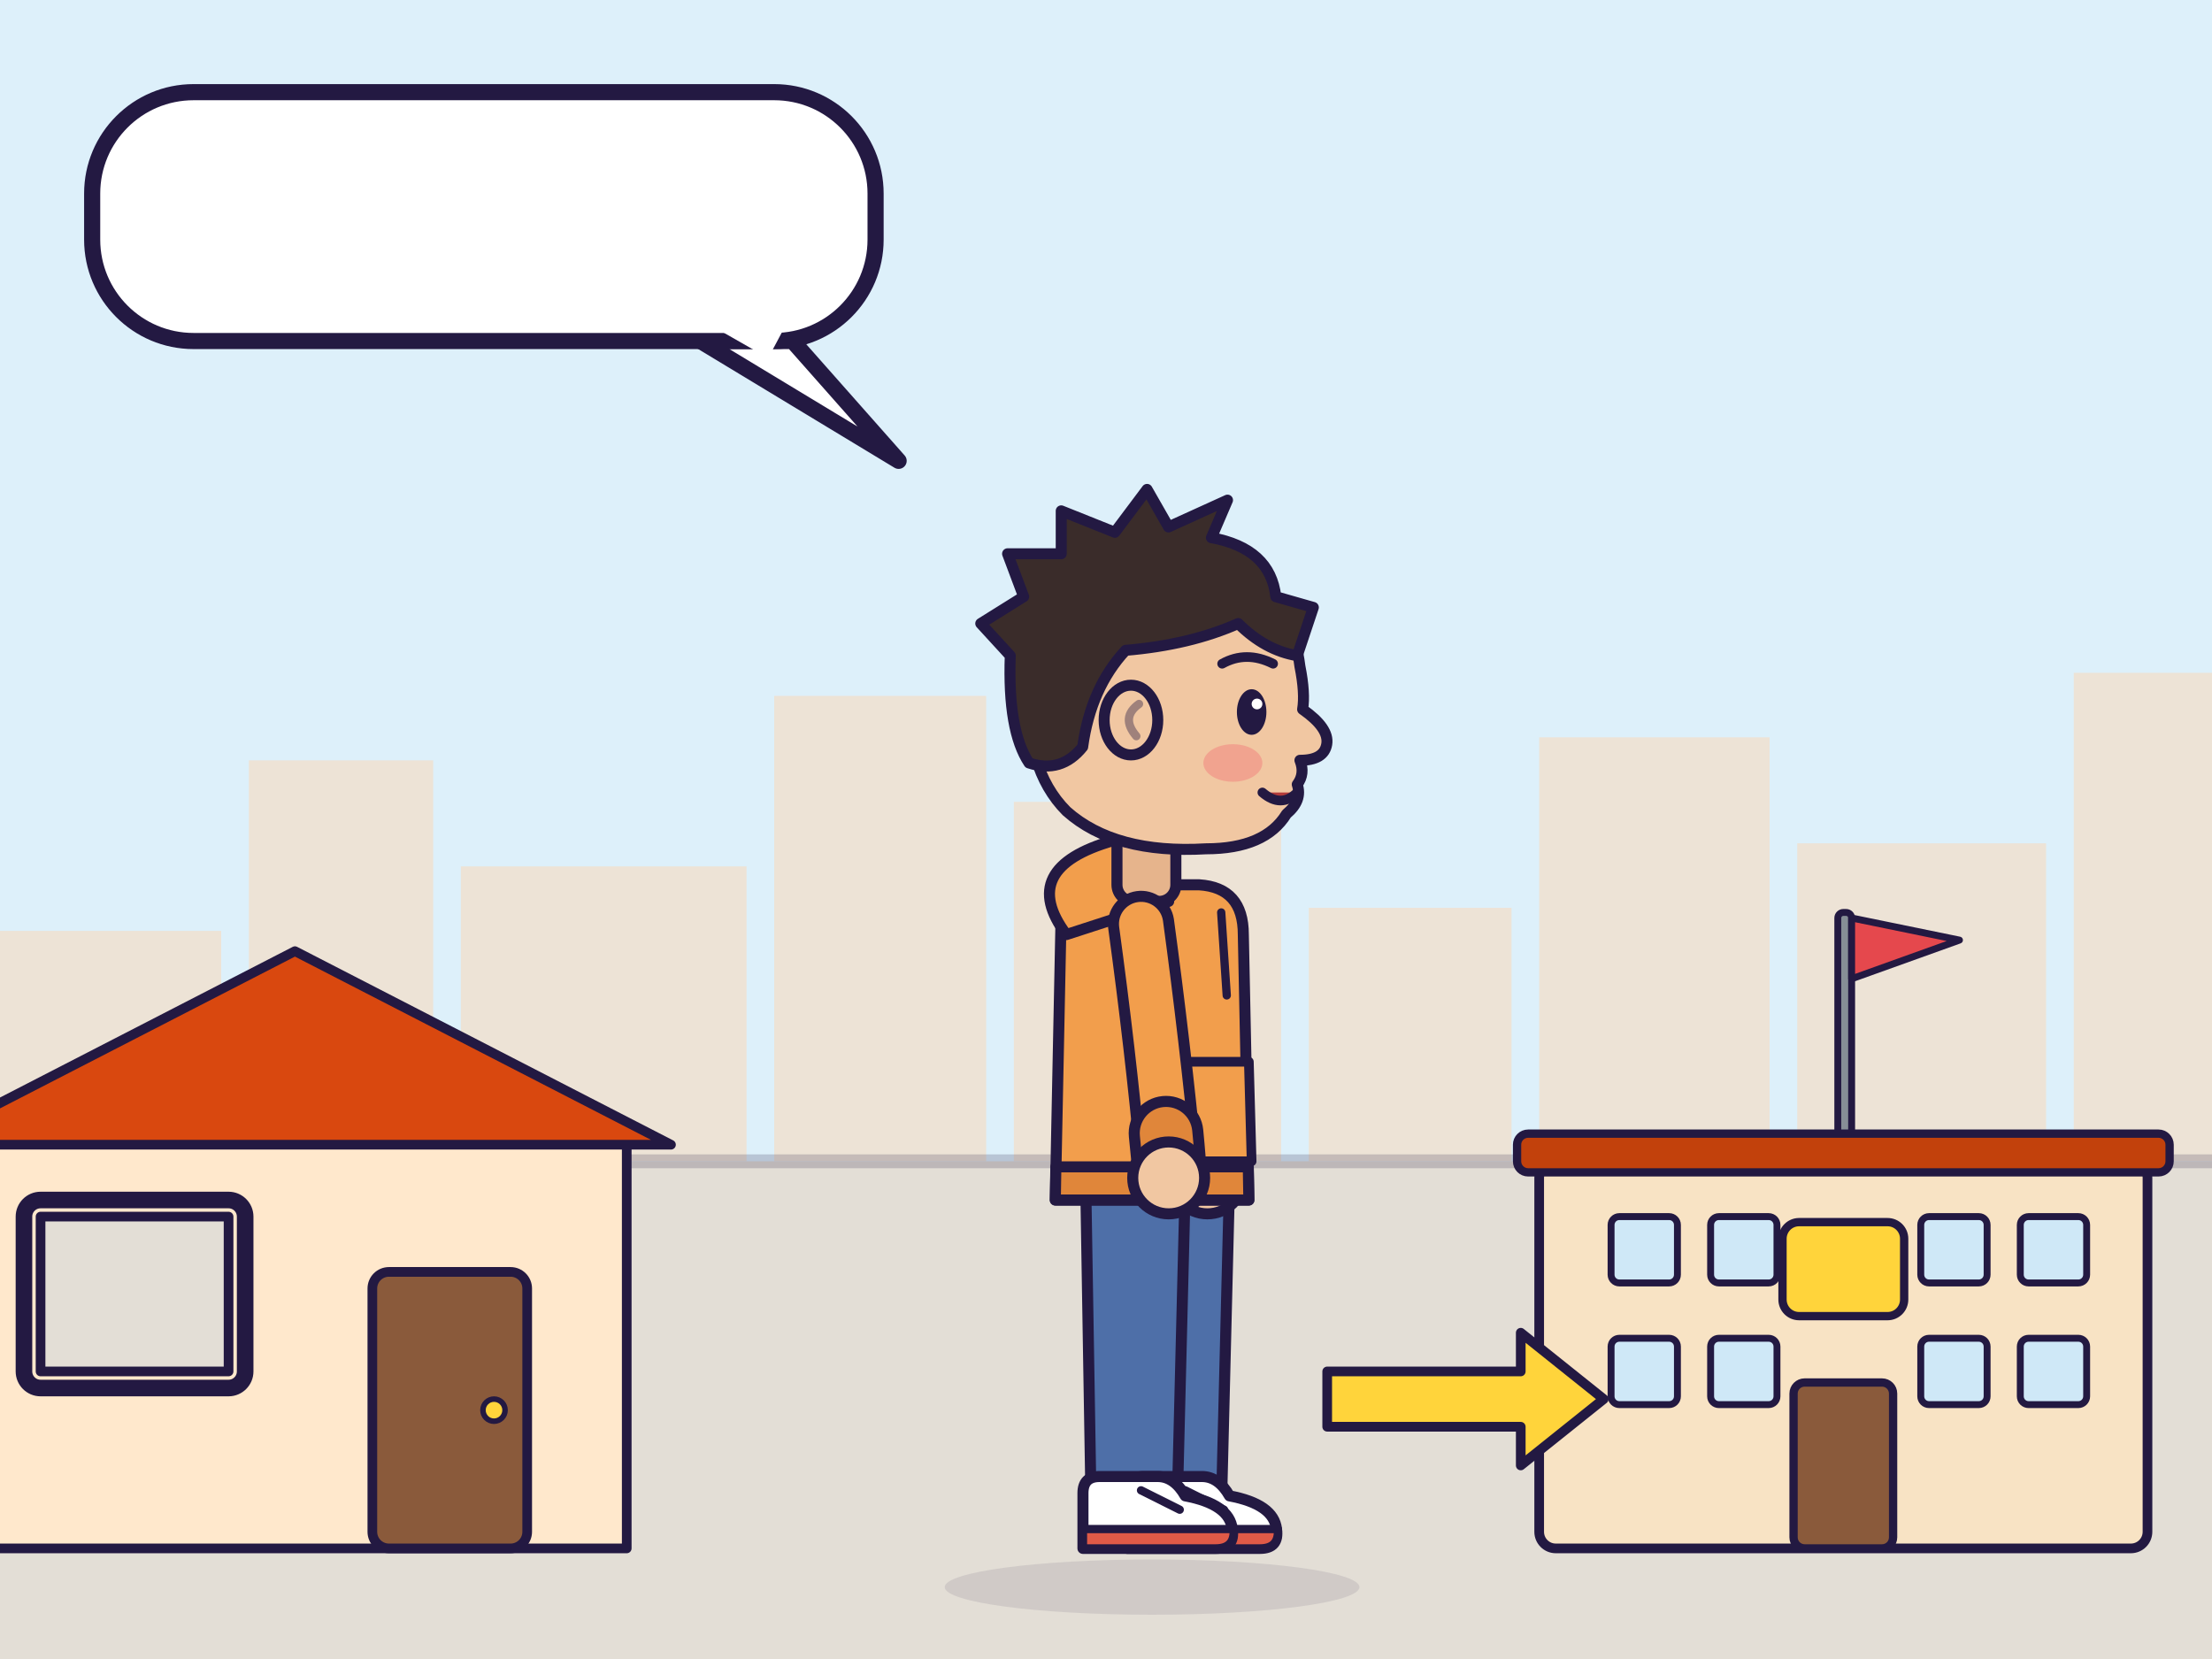
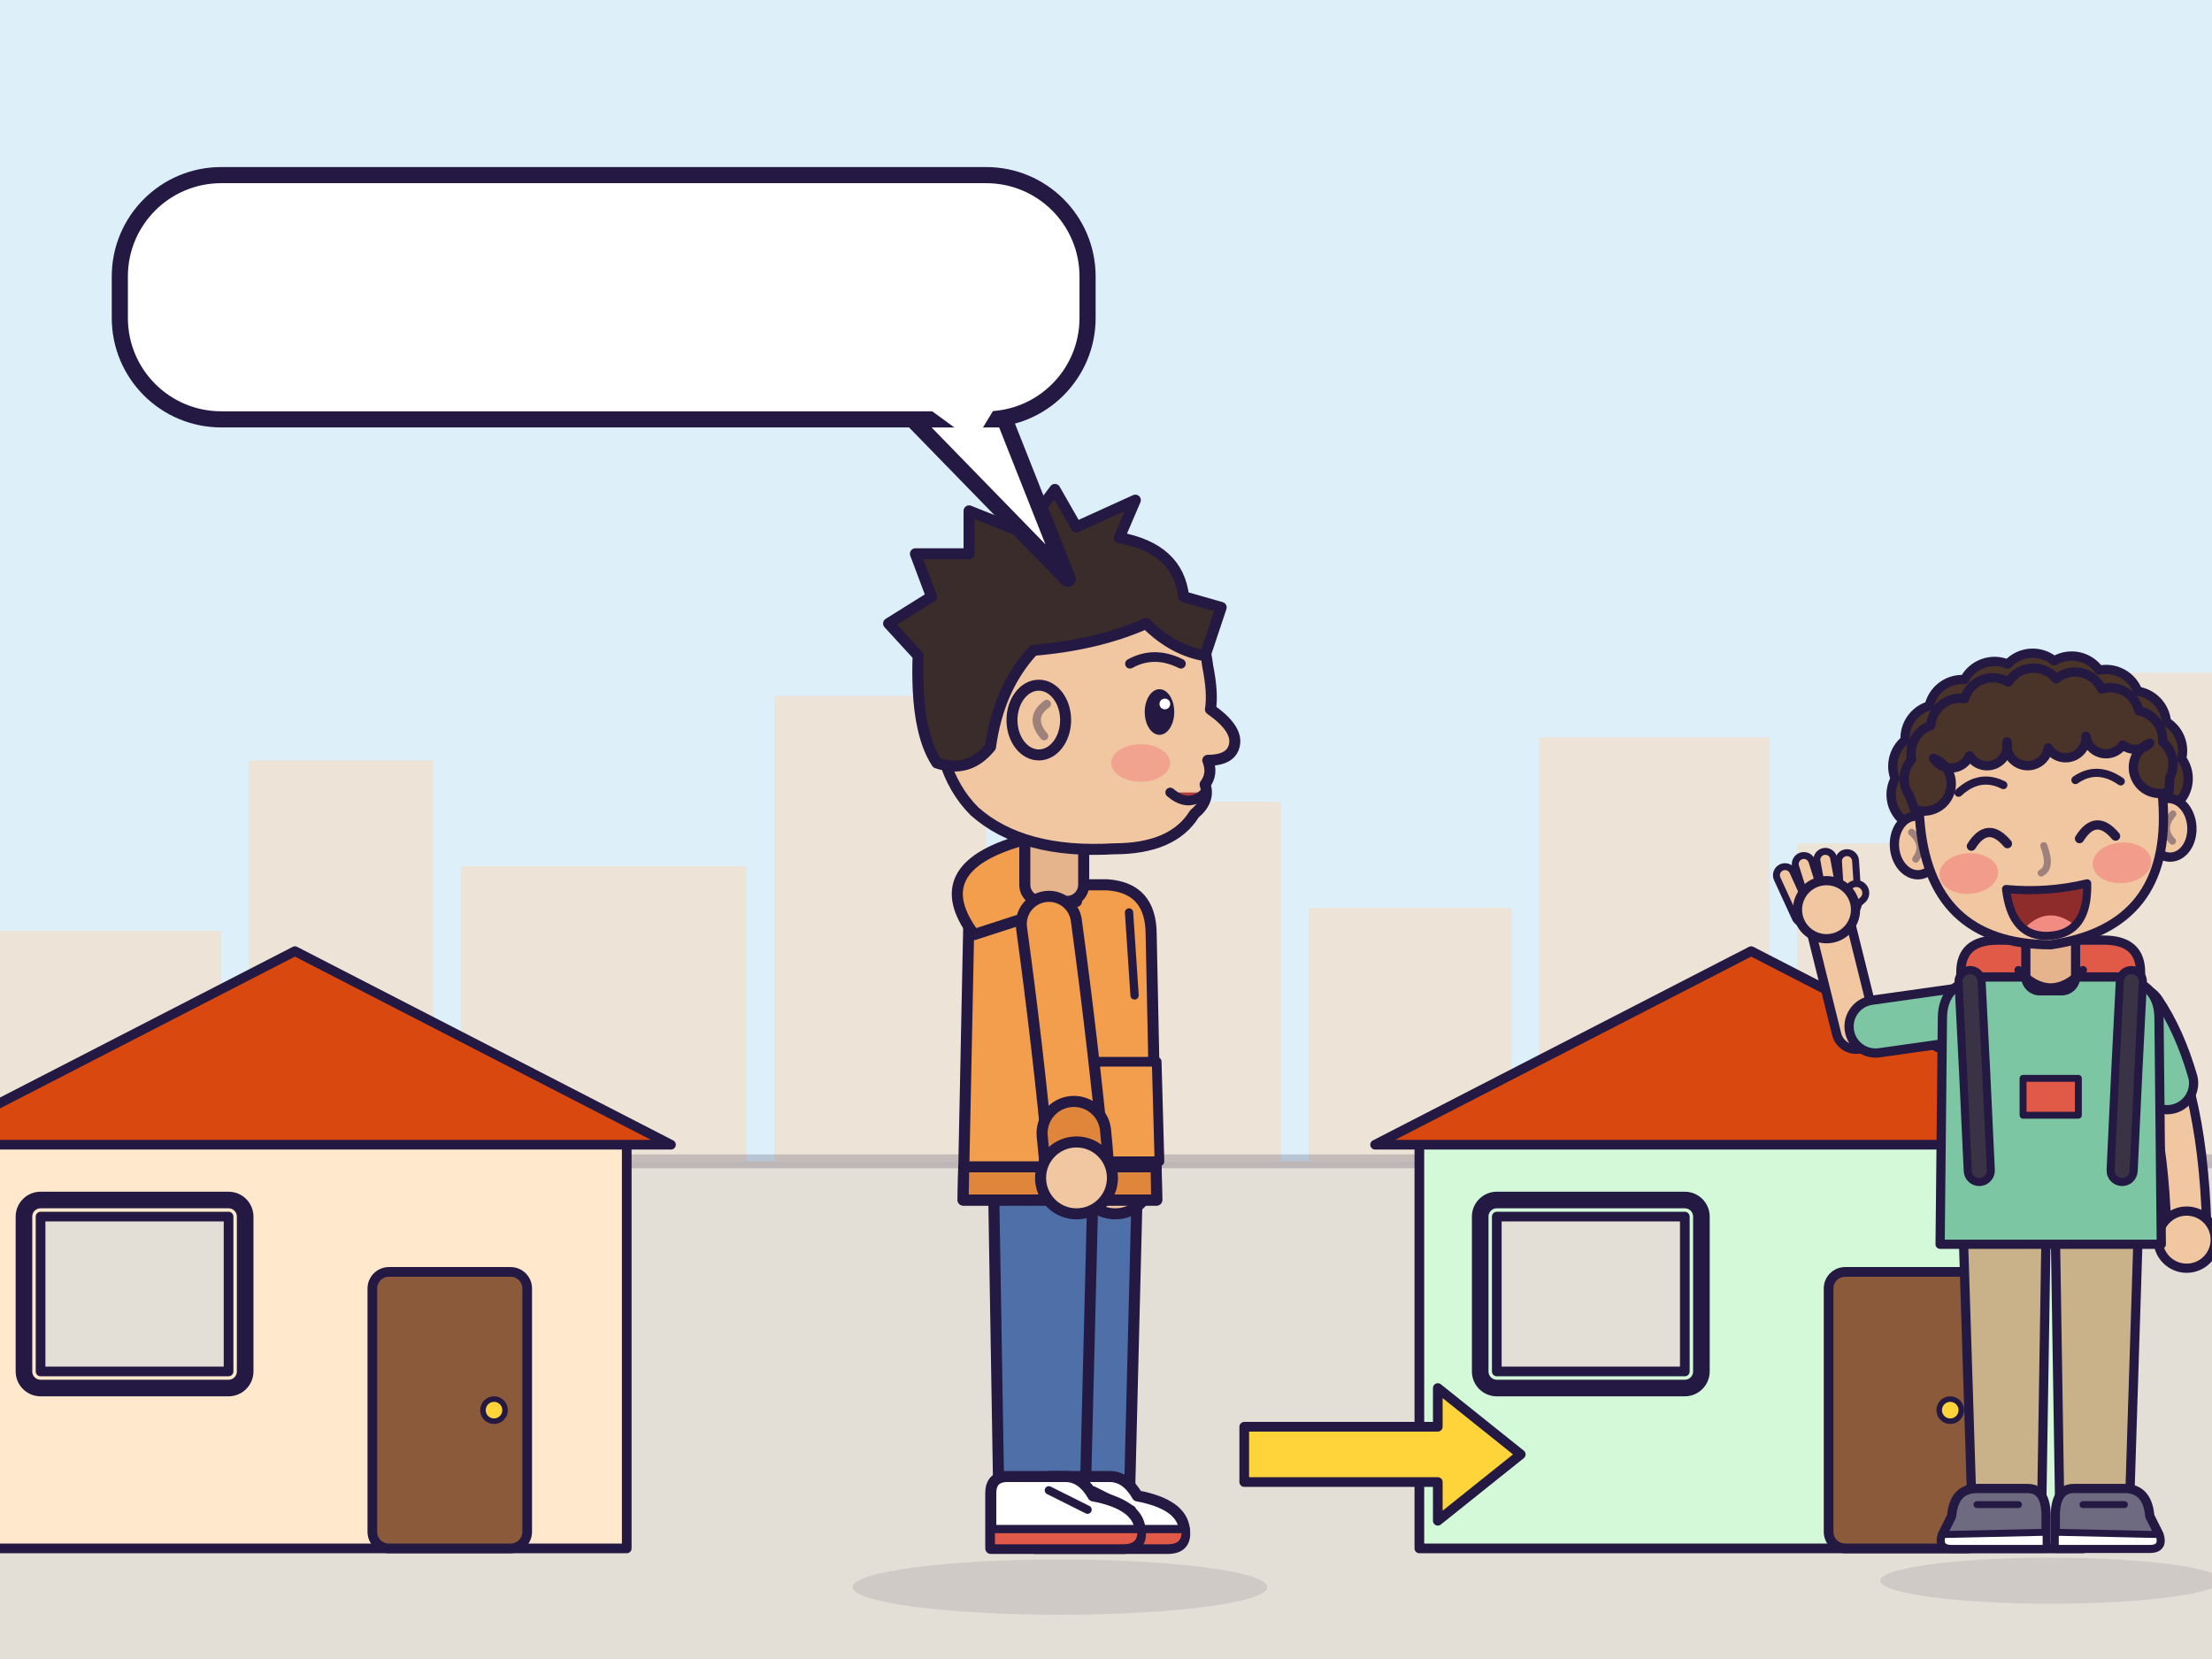
- <svg xmlns="http://www.w3.org/2000/svg" viewBox="0 0 480 360" role="img" aria-label="Big Brother walks away from the house toward the school; the arrow points away: &quot;我去学校。&quot;">
+ <svg xmlns="http://www.w3.org/2000/svg" viewBox="0 0 480 360" role="img" aria-label="Big Brother walks away from home toward his friend’s house; the friend waves: &quot;我去朋友家。&quot;">
  <g stroke="#231942" stroke-width="3.5" stroke-linejoin="round" stroke-linecap="round">
    <rect x="0" y="0" width="480" height="360" fill="#DDF0FA" stroke="none" />
    <rect x="0" y="202" width="48" height="50" fill="#EDE3D6" stroke="none" />
    <rect x="54" y="165" width="40" height="87" fill="#EDE3D6" stroke="none" />
    <rect x="100" y="188" width="62" height="64" fill="#EDE3D6" stroke="none" />
    <rect x="168" y="151" width="46" height="101" fill="#EDE3D6" stroke="none" />
    <rect x="220" y="174" width="58" height="78" fill="#EDE3D6" stroke="none" />
    <rect x="284" y="197" width="44" height="55" fill="#EDE3D6" stroke="none" />
    <rect x="334" y="160" width="50" height="92" fill="#EDE3D6" stroke="none" />
    <rect x="390" y="183" width="54" height="69" fill="#EDE3D6" stroke="none" />
    <rect x="450" y="146" width="30" height="106" fill="#EDE3D6" stroke="none" />
    <rect x="0" y="252" width="480" height="108" fill="#E3DED6" stroke="none" />
    <path d="M0 252L480 252" fill="none" stroke-width="3" opacity="0.2" />
    <g transform="translate(64 336) scale(0.6 0.6)">
      <g class="prop p-house">
        <path d="M-120 -150L120 -150L120 0L-120 0Z M-92 -120L-24 -120L-24 -64L-92 -64Z" fill="#FFE8CC" fill-rule="evenodd" />
        <path d="M-136-146L0-216L136-146Z" fill="#D9480F" />
        <rect x="-98" y="-126" width="80" height="68" rx="6" fill="none" stroke-width="6" />
        <rect x="28" y="-100" width="56" height="100" rx="6" fill="#8A5A3B" />
        <circle cx="72" cy="-50" r="4" fill="#FFD43B" stroke-width="2" />
      </g>
    </g>
-     <g transform="translate(400 336) scale(0.6 0.6)">
-       <g class="prop p-school">
-         <rect x="-2" y="-230" width="5" height="92" rx="2" fill="#868E96" stroke-width="2.5" />
-         <path d="M3-228L42-220L3-206Z" fill="#E5484D" stroke-width="2.5" />
-         <rect x="-110" y="-140" width="220" height="140" rx="6" fill="#F8E3C4" />
-         <rect x="-118" y="-150" width="236" height="14" rx="4" fill="#C2410C" stroke-width="3" />
-         <rect x="-84" y="-120" width="24" height="24" rx="3" fill="#CFE8F7" stroke-width="2.5" />
-         <rect x="-84" y="-76" width="24" height="24" rx="3" fill="#CFE8F7" stroke-width="2.5" />
-         <rect x="-48" y="-120" width="24" height="24" rx="3" fill="#CFE8F7" stroke-width="2.5" />
-         <rect x="-48" y="-76" width="24" height="24" rx="3" fill="#CFE8F7" stroke-width="2.5" />
-         <rect x="28" y="-120" width="24" height="24" rx="3" fill="#CFE8F7" stroke-width="2.5" />
-         <rect x="28" y="-76" width="24" height="24" rx="3" fill="#CFE8F7" stroke-width="2.5" />
-         <rect x="64" y="-120" width="24" height="24" rx="3" fill="#CFE8F7" stroke-width="2.5" />
-         <rect x="64" y="-76" width="24" height="24" rx="3" fill="#CFE8F7" stroke-width="2.5" />
-         <rect x="-18" y="-60" width="36" height="60" rx="4" fill="#8A5A3B" stroke-width="3" />
-         <rect x="-22" y="-118" width="44" height="34" rx="6" fill="#FFD43B" stroke-width="3" />
-       </g>
-     </g>
-     <g transform="translate(250 336) scale(0.6 0.6)">
-       <g class="char c-1 ch-gege mover from-left">
+     <g transform="translate(380 336) scale(0.6 0.6)">
+       <g class="prop p-house">
+         <path d="M-120 -150L120 -150L120 0L-120 0Z M-92 -120L-24 -120L-24 -64L-92 -64Z" fill="#D3F9D8" fill-rule="evenodd" />
+         <path d="M-136-146L0-216L136-146Z" fill="#D9480F" />
+         <rect x="-98" y="-126" width="80" height="68" rx="6" fill="none" stroke-width="6" />
+         <rect x="28" y="-100" width="56" height="100" rx="6" fill="#8A5A3B" />
+         <circle cx="72" cy="-50" r="4" fill="#FFD43B" stroke-width="2" />
+       </g>
+     </g>
+     <g transform="translate(230 336) scale(0.6 0.6)">
+       <g class="char c-1 ch-gege act mover from-left">
        <g transform="translate(-150 -432)">
          <ellipse class="shadow" cx="150" cy="446" rx="75" ry="10" fill="#231942" stroke="none" opacity="0.1" />
          <g class="figure" stroke="#231942" stroke-width="4" stroke-linejoin="round" stroke-linecap="round">
            <g class="legs">
              <path d="M142 300L178 300L175 420L144 420Z" fill="#4E6FA8" />
              <path d="M126 300L162 300L159 420L128 420Z" fill="#4E6FA8" />
              <path d="M141 432L141 412Q141 406 147 406L168 406Q174 406 178 413Q194 416 195 425Q196 432 189 432Z" fill="#FFFFFF" />
              <path d="M141 425L195.5 425Q196 432 189 432L141 432Z" fill="#E05A47" stroke-width="3" />
              <path d="M162 411L176 418" fill="none" stroke-width="3" />
              <path d="M125 432L125 412Q125 406 131 406L152 406Q158 406 162 413Q178 416 179 425Q180 432 173 432Z" fill="#FFFFFF" />
              <path d="M125 425L179.5 425Q180 432 173 432L125 432Z" fill="#E05A47" stroke-width="3" />
              <path d="M146 411L160 418" fill="none" stroke-width="3" />
            </g>
            <g transform="translate(150 300)">
              <g class="upper">
                <g transform="translate(-150 -300)">
                  <g transform="translate(154 206)">
                    <g class="arm-right">
                      <g transform="translate(-154 -206)">
                        <path d="M144.4 208.6Q156.1 251.8 160 292.9A10 10 0 0 0 180 291.1Q175.9 248.2 163.6 203.4A10 10 0 0 0 144.4 208.6Z" fill="#F29E4C" />
                        <path d="M157.5 283.2Q158.1 288.2 158.6 293.1A11.5 11.5 0 0 0 181.4 290.9Q181 285.7 180.3 280.6A11.5 11.5 0 0 0 157.5 283.2Z" fill="#E0863A" />
                        <circle class="hand" cx="170" cy="298" r="13" fill="#F1C7A2" />
                      </g>
                    </g>
                  </g>
                  <g class="body">
                    <path d="M117 208Q117 192 133 192L167 192Q183 193 183 210L185 306L115 306Z" fill="#F29E4C" />
                    <path d="M115.2 294L184.8 294L185 306L115 306Z" fill="#E0863A" />
                    <path d="M119 210Q101 186 136 176Q152 180 156 198Z" fill="#F29E4C" />
                    <g class="neck">
                      <rect x="137.3" y="171" width="21.3" height="27" rx="6" fill="#E6B48C" />
                    </g>
                    <path d="M161 256L185 256L186 292L153 292Z" fill="#F29E4C" stroke-width="3.5" />
                    <path d="M175 202L177 232" fill="none" stroke-width="3" />
                  </g>
                  <g transform="translate(152 179)">
                    <g class="head">
                      <g transform="translate(-152 -179)">
                        <g transform="translate(154 126.6) scale(0.97)" stroke-width="4.1">
                          <path class="face" d="M-50-8Q-52-54 0-54Q46-54 51-14Q53-4 52 2Q62 9 61 15Q60 21 51 21Q53 26 50 30Q52 36 46 41Q38 54 16 54Q-18 56-36 40Q-52 24-50-8Z" fill="#F1C7A2" />
                          <g class="hair">
                            <path d="M50-18L56-36L42-40Q40-58 18-62L24-76L2-66L-6-80L-18-64L-38-72L-38-56L-58-56L-52-40L-68-30L-57-18Q-58 10-50 22Q-38 26-30 16Q-27-6-14-20Q10-22 28-30Q38-20 50-18Z" fill="#3A2C2A" />
                          </g>
                          <g class="ears">
                            <ellipse cx="-12" cy="6" rx="10" ry="13" fill="#F1C7A2" />
                            <path d="M-9 0Q-16 5-10 12" fill="none" stroke-width="3.1" opacity="0.4" />
                          </g>
                          <g class="cheeks">
                            <ellipse cx="26" cy="22" rx="11" ry="7" fill="#F28B82" stroke="none" opacity="0.6" />
                          </g>
                          <g class="brows">
                            <path d="M22-15Q31-20 41-15" fill="none" stroke-width="3.6" />
                          </g>
                          <g transform="translate(33 3)">
                            <g class="eyes">
                              <g transform="translate(-33 -3)">
                                <ellipse cx="33" cy="3" rx="5.5" ry="8.5" fill="#231942" stroke="none" />
                                <circle cx="35" cy="0" r="2" fill="#FFFFFF" stroke="none" />
                              </g>
                            </g>
                          </g>
                          <g class="mouth">
                            <path d="M37 33Q44 39 50 33" fill="#B23A3A" stroke-width="3.6" />
                          </g>
                        </g>
                      </g>
                    </g>
                  </g>
                  <g transform="translate(146 206)">
                    <g class="arm-left">
                      <g transform="translate(-146 -206)">
                        <path d="M136.1 207.4Q142.1 251.2 146 292.9A10 10 0 0 0 166 291.1Q161.9 248.8 155.9 204.6A10 10 0 0 0 136.1 207.4Z" fill="#F29E4C" />
                        <path d="M143.6 283Q144.1 288.1 144.6 293.1A11.5 11.5 0 0 0 167.4 290.9Q167 285.8 166.5 280.7A11.5 11.5 0 0 0 143.6 283Z" fill="#E0863A" />
                        <circle class="hand" cx="156" cy="298" r="13" fill="#F1C7A2" />
                      </g>
                    </g>
                  </g>
                </g>
              </g>
            </g>
          </g>
        </g>
      </g>
    </g>
-     <g transform="translate(318 318) scale(0.6 0.6)">
+     <g transform="translate(445 336) scale(-0.5 0.5)">
+       <g class="char c-2 ch-classmate">
+         <g transform="translate(-150 -432)">
+           <ellipse class="shadow" cx="150" cy="446" rx="74" ry="10" fill="#231942" stroke="none" opacity="0.1" />
+           <g class="figure" stroke="#231942" stroke-width="4" stroke-linejoin="round" stroke-linecap="round">
+             <g class="legs">
+               <path d="M112 294L148 294L146 420L116 420Z" fill="#C9B28A" />
+               <path d="M188 294L152 294L154 420L184 420Z" fill="#C9B28A" />
+               <path d="M148 418Q148 406 140 406L118 406Q108 406 107 418L103 426Q101 432 107 432L148 432Z" fill="#6E6A80" />
+               <path d="M103 426Q101 432 107 432L148 432L148 425Z" fill="#FFFFFF" stroke-width="3" />
+               <path d="M118 413L136 413" fill="none" stroke-width="3" />
+               <path d="M152 418Q152 406 160 406L182 406Q192 406 193 418L197 426Q199 432 193 432L152 432Z" fill="#6E6A80" />
+               <path d="M197 426Q199 432 193 432L152 432L152 425Z" fill="#FFFFFF" stroke-width="3" />
+               <path d="M182 413L164 413" fill="none" stroke-width="3" />
+             </g>
+             <g transform="translate(150 294)">
+               <g class="upper">
+                 <g transform="translate(-150 -294)">
+                   <g class="backpack">
+                     <path d="M111 204L111 182Q111 168 127 168L173 168Q189 168 189 182L189 204Z" fill="#E05A47" />
+                   </g>
+                   <g transform="translate(187 200)">
+                     <g class="arm-left">
+                       <g transform="translate(-187 -200)">
+                         <path d="M185.8 208.7L233.2 215.3A8.7 8.7 0 0 0 242.9 208.8L254 164.1A8.7 8.7 0 0 0 237 159.9L227.8 196.9L188.2 191.3A8.7 8.7 0 0 0 185.8 208.7Z" fill="#F1C7A2" />
+                         <path d="M185.4 211.4L224.4 216.9A11.5 11.5 0 0 0 227.6 194.1L188.6 188.6A11.5 11.5 0 0 0 185.4 211.4Z" fill="#7CC6A4" />
+                         <path d="M240.9 152.5L242.1 134A3.7 3.7 0 0 0 234.7 133.5L233.5 152A3.7 3.7 0 0 0 240.9 152.5Z" fill="#F1C7A2" stroke-width="3" />
+                         <path d="M247.6 154.6L251.5 133.4A3.7 3.7 0 0 0 244.3 132L240.3 153.3A3.7 3.7 0 0 0 247.6 154.6Z" fill="#F1C7A2" stroke-width="3" />
+                         <path d="M254.2 156.7L260.7 136.1A3.7 3.7 0 0 0 253.6 133.9L247.1 154.5A3.7 3.7 0 0 0 254.2 156.7Z" fill="#F1C7A2" stroke-width="3" />
+                         <path d="M260.7 158.8L268.7 141.4A3.7 3.7 0 0 0 261.9 138.3L254 155.7A3.7 3.7 0 0 0 260.7 158.8Z" fill="#F1C7A2" stroke-width="3" />
+                         <path d="M249.1 155.3L236.7 144.2A4.1 4.1 0 0 0 231.3 150.3L243.7 161.4A4.1 4.1 0 0 0 249.1 155.3Z" fill="#F1C7A2" stroke-width="3" />
+                         <circle class="hand" cx="247.3" cy="154.8" r="12.6" fill="#F1C7A2" />
+                       </g>
+                     </g>
+                   </g>
+                   <g transform="translate(113 200)">
+                     <g class="arm-right">
+                       <g transform="translate(-113 -200)">
+                         <path d="M105.8 195.1Q84.3 226.6 82.3 291.7A8.7 8.7 0 0 0 99.7 292.3Q101.7 232.3 120.2 204.9A8.7 8.7 0 0 0 105.8 195.1Z" fill="#F1C7A2" />
+                         <path d="M103.5 193.5Q94.1 207.4 88.3 227.4A11.5 11.5 0 0 0 110.4 233.7Q115.1 217.3 122.5 206.5A11.5 11.5 0 0 0 103.5 193.5Z" fill="#7CC6A4" />
+                         <circle class="hand" cx="91" cy="298" r="12.4" fill="#F1C7A2" />
+                       </g>
+                     </g>
+                   </g>
+                   <g class="body">
+                     <path d="M103 202Q103 186 121 184L179 184Q197 186 197 202L198 300L102 300Z" fill="#7CC6A4" />
+                     <g class="neck">
+                       <rect x="139.2" y="162" width="21.6" height="28" rx="6" fill="#E6B48C" />
+                     </g>
+                     <path d="M136 181Q150 196 164 181" fill="none" stroke-width="3.5" />
+                     <path d="M110 186.3Q112 224.2 114 268.2A5 5 0 0 0 124 267.8Q122 223.8 120 185.7A5 5 0 0 0 110 186.3Z" fill="#3A3346" stroke-width="3.5" />
+                     <path d="M180 185.7Q178 223.8 176 267.8A5 5 0 0 0 186 268.2Q188 224.2 190 186.3A5 5 0 0 0 180 185.7Z" fill="#3A3346" stroke-width="3.5" />
+                     <path class="print" d="M138 228L162 228L162 244L138 244Z" fill="#E05A47" stroke-width="3" />
+                   </g>
+                   <g transform="translate(150 170) rotate(4)">
+                     <g class="head">
+                       <g transform="translate(-150 -170)">
+                         <g transform="translate(150 117.1) scale(0.98)" stroke-width="4.1">
+                           <g class="hair-back">
+                             <path d="M-62.6-6.8A15 15 0 0 1-63.6-24.2A15 15 0 0 1-58-40.9A15 15 0 0 1-46.3-55.3A15 15 0 0 1-29.9-65.8A15 15 0 0 1-10.3-71.3A15 15 0 0 1 10.3-71.3A15 15 0 0 1 29.9-65.8A15 15 0 0 1 46.3-55.3A15 15 0 0 1 58-40.9A15 15 0 0 1 63.6-24.2A15 15 0 0 1 62.6-6.8Q0 30-62.6-6.8Z" fill="#4A3328" />
+                           </g>
+                           <g class="ears">
+                             <ellipse cx="-56" cy="6" rx="10" ry="13" fill="#F1C7A2" />
+                             <ellipse cx="56" cy="6" rx="10" ry="13" fill="#F1C7A2" />
+                             <path d="M-58 0Q-52 6-57 12" fill="none" stroke-width="3.1" opacity="0.4" />
+                             <path d="M58 0Q52 6 57 12" fill="none" stroke-width="3.1" opacity="0.4" />
+                           </g>
+                           <path class="face" d="M-54-6Q-54-52 0-52Q54-52 54-6Q54 50 0 54Q-54 50-54-6Z" fill="#F1C7A2" />
+                           <g class="hair">
+                             <path d="M-57.8-16.2A13 13 0 0 1-55.7-32.2A13 13 0 0 1-46.2-46.6A13 13 0 0 1-30.4-57.4A13 13 0 0 1-10.6-63.3A13 13 0 0 1 10.6-63.3A13 13 0 0 1 30.4-57.4A13 13 0 0 1 46.2-46.6A13 13 0 0 1 55.7-32.2A13 13 0 0 1 57.8-16.2L56-10A9 9 0 0 1 46-32A9 9 0 0 1 30-32A9 9 0 0 1 13-37A9 9 0 0 1-5-33A9 9 0 0 1-22-37A9 9 0 0 1-38-32A9 9 0 0 1-50-32A9 9 0 0 1-57-10Z" fill="#4A3328" />
+                           </g>
+                           <g class="cheeks">
+                             <ellipse cx="-34" cy="20" rx="13" ry="9" fill="#F28B82" stroke="none" opacity="0.7" />
+                             <ellipse cx="34" cy="20" rx="13" ry="9" fill="#F28B82" stroke="none" opacity="0.7" />
+                           </g>
+                           <g class="brows">
+                             <path d="M-36-16Q-26-24-16-18M16-18Q26-24 36-16" fill="none" stroke-width="3.6" />
+                           </g>
+                           <g transform="translate(0 4)">
+                             <g class="eyes">
+                               <g transform="translate(0 -4)">
+                                 <path d="M-32 8Q-24-3-16 8M16 8Q24-3 32 8" fill="none" stroke-width="4.1" />
+                               </g>
+                             </g>
+                           </g>
+                           <g class="nose">
+                             <path d="M0 10Q-3 20 2 22" fill="none" stroke-width="3.1" opacity="0.4" />
+                           </g>
+                           <g class="mouth">
+                             <path d="M-18 28Q0 31 18 28Q17 50 0 50Q-17 50-18 28Z" fill="#8E2B2B" stroke="none" />
+                             <path d="M-10 45Q0 37 10 45Q6 50 0 50Q-6 50-10 45Z" fill="#F28B82" stroke="none" />
+                             <path d="M-18 28Q0 31 18 28Q17 50 0 50Q-17 50-18 28Z" fill="none" stroke-width="3.6" />
+                           </g>
+                         </g>
+                       </g>
+                     </g>
+                   </g>
+                 </g>
+               </g>
+             </g>
+           </g>
+         </g>
+       </g>
+     </g>
+     <g transform="translate(300 330) scale(0.6 0.6)">
      <g class="prop p-arrow target">
        <path d="M-50-10L20-10L20-24L50 0L20 24L20 10L-50 10Z" transform="translate(0 -24)" fill="#FFD43B" stroke-width="3.5" />
      </g>
    </g>
-     <g transform="translate(195 100)">
-       <g class="bubble b-1 has-text">
-         <g transform="translate(-195 -100)">
-           <path d="M152 74L195 100L172 74Z" fill="#FFFFFF" />
-           <rect x="20" y="20" width="170" height="54" rx="22" fill="#FFFFFF" />
-           <path d="M153.2 70L166.7 77.7L170.8 70Z" fill="#FFFFFF" stroke="none" />
+     <g transform="translate(231.7 125.6)">
+       <g class="bubble b-1 has-text line-0">
+         <g transform="translate(-231.7 -125.6)">
+           <path d="M198 91L231.7 125.6L218 91Z" fill="#FFFFFF" />
+           <rect x="26" y="38" width="210" height="53" rx="22" fill="#FFFFFF" />
+           <path d="M199.2 87L211.4 95.9L216.8 87Z" fill="#FFFFFF" stroke="none" />
        </g>
      </g>
    </g>
  </g>
</svg>
